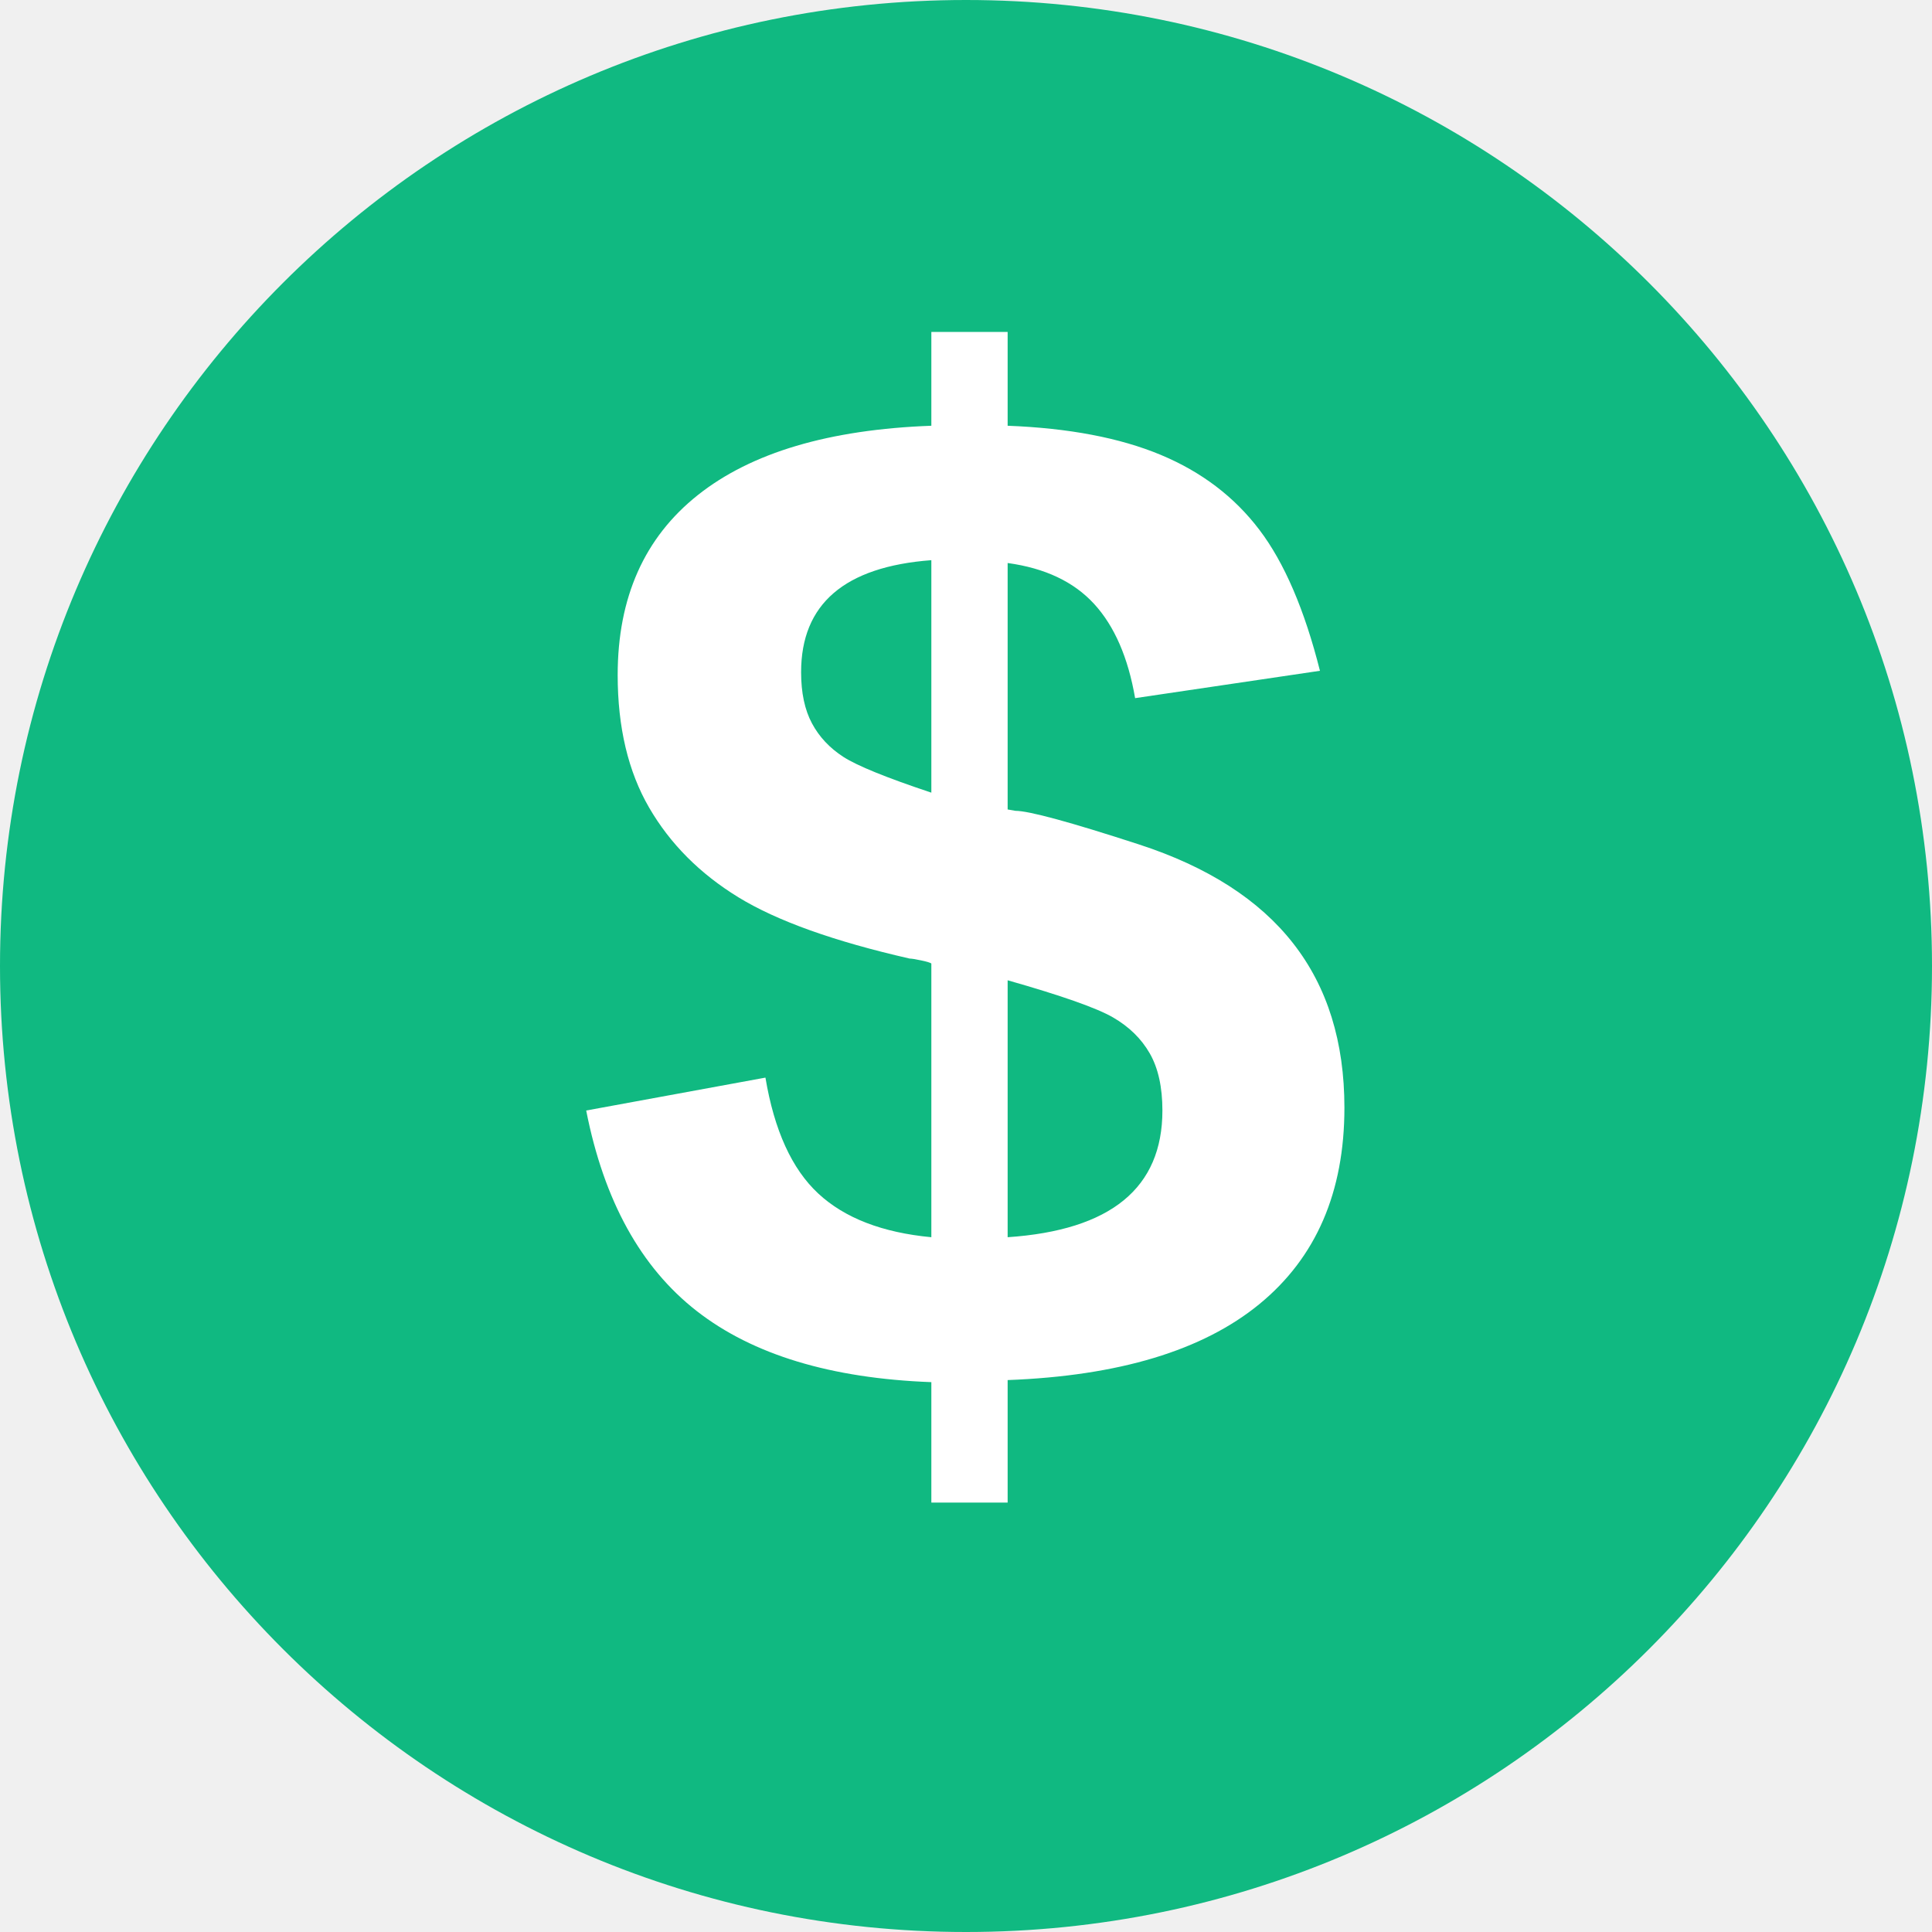
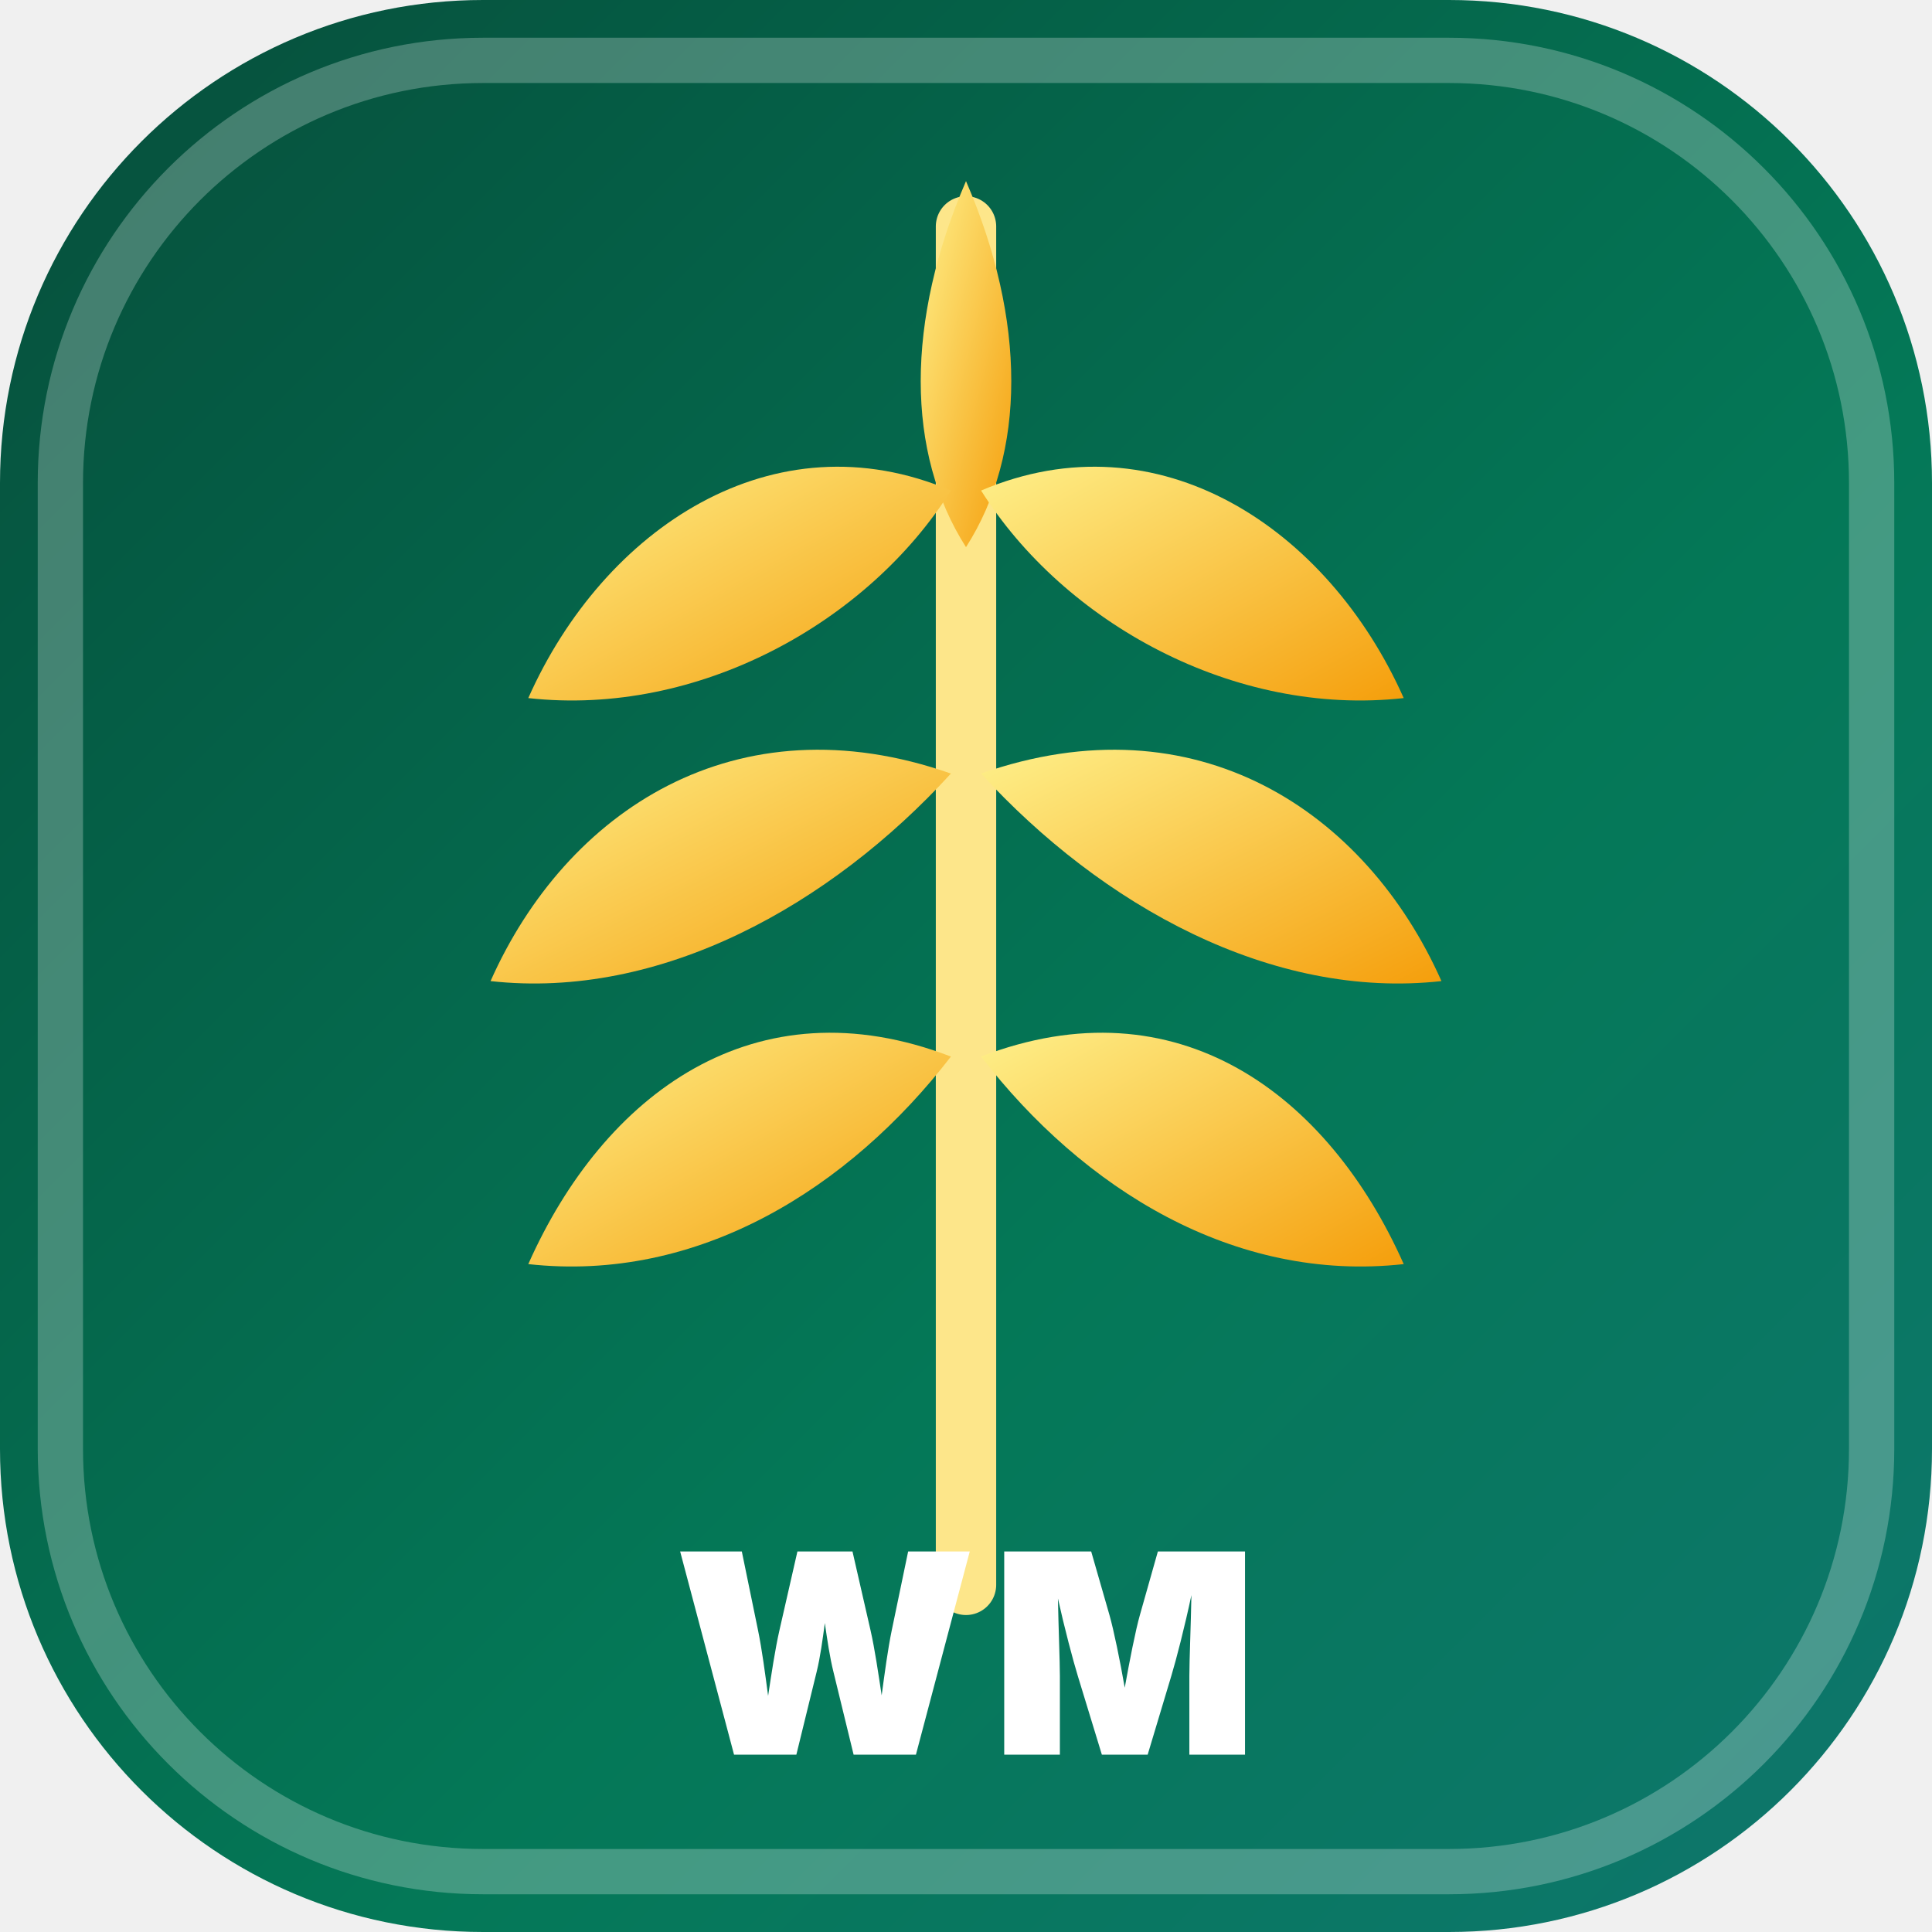
<svg xmlns="http://www.w3.org/2000/svg" viewBox="0 0 512 512">
-   <circle cx="256" cy="256" r="256" fill="#10B981" />
-   <text x="50%" y="50%" text-anchor="middle" dy=".3em" font-size="380" font-family="Arial, sans-serif" font-weight="bold" fill="white">$</text>
+   <defs>
+     <linearGradient id="agroGrad" x1="0%" y1="0%" x2="100%" y2="100%">
+       <stop offset="0%" stop-color="#064e3b" />
+       <stop offset="60%" stop-color="#047857" />
+       <stop offset="100%" stop-color="#0f766e" />
+     </linearGradient>
+     <linearGradient id="goldGrad" x1="0%" y1="0%" x2="100%" y2="100%">
+       <stop offset="0%" stop-color="#fef08a" />
+       <stop offset="100%" stop-color="#f59e0b" />
+     </linearGradient>
+   </defs>
+   <rect width="512" height="512" rx="128" fill="url(#agroGrad)" />
+   <rect x="16" y="16" width="480" height="480" rx="112" fill="none" stroke="rgba(255,255,255,0.25)" stroke-width="12" />
+   <g fill="url(#goldGrad)">
+     <path d="M256 60 C256 50, 256 400, 256 420" stroke="#fde68a" stroke-width="16" stroke-linecap="round" />
+     <path d="M256 48 C240 85 240 120 256 145 C272 120 272 85 256 48 Z" />
+     <path d="M252 130 C205 110 160 140 140 185 C185 190 230 165 252 130 Z" />
+     <path d="M260 130 C307 110 352 140 372 185 C327 190 282 165 260 130 Z" />
+     <path d="M252 205 C195 185 150 215 130 260 C175 265 220 240 252 205 Z" />
+     <path d="M260 205 C317 185 362 215 382 260 C337 265 292 240 260 205 Z" />
+     <path d="M252 280 C200 260 160 290 140 335 C185 340 225 315 252 280 Z" />
+     <path d="M260 280 C312 260 352 290 372 335 C327 340 287 315 260 280 Z" />
+   </g>
+   <text x="256" y="465" font-family="system-ui, -apple-system, sans-serif" font-weight="900" font-size="74" fill="#ffffff" text-anchor="middle" letter-spacing="4">WM</text>
</svg>
